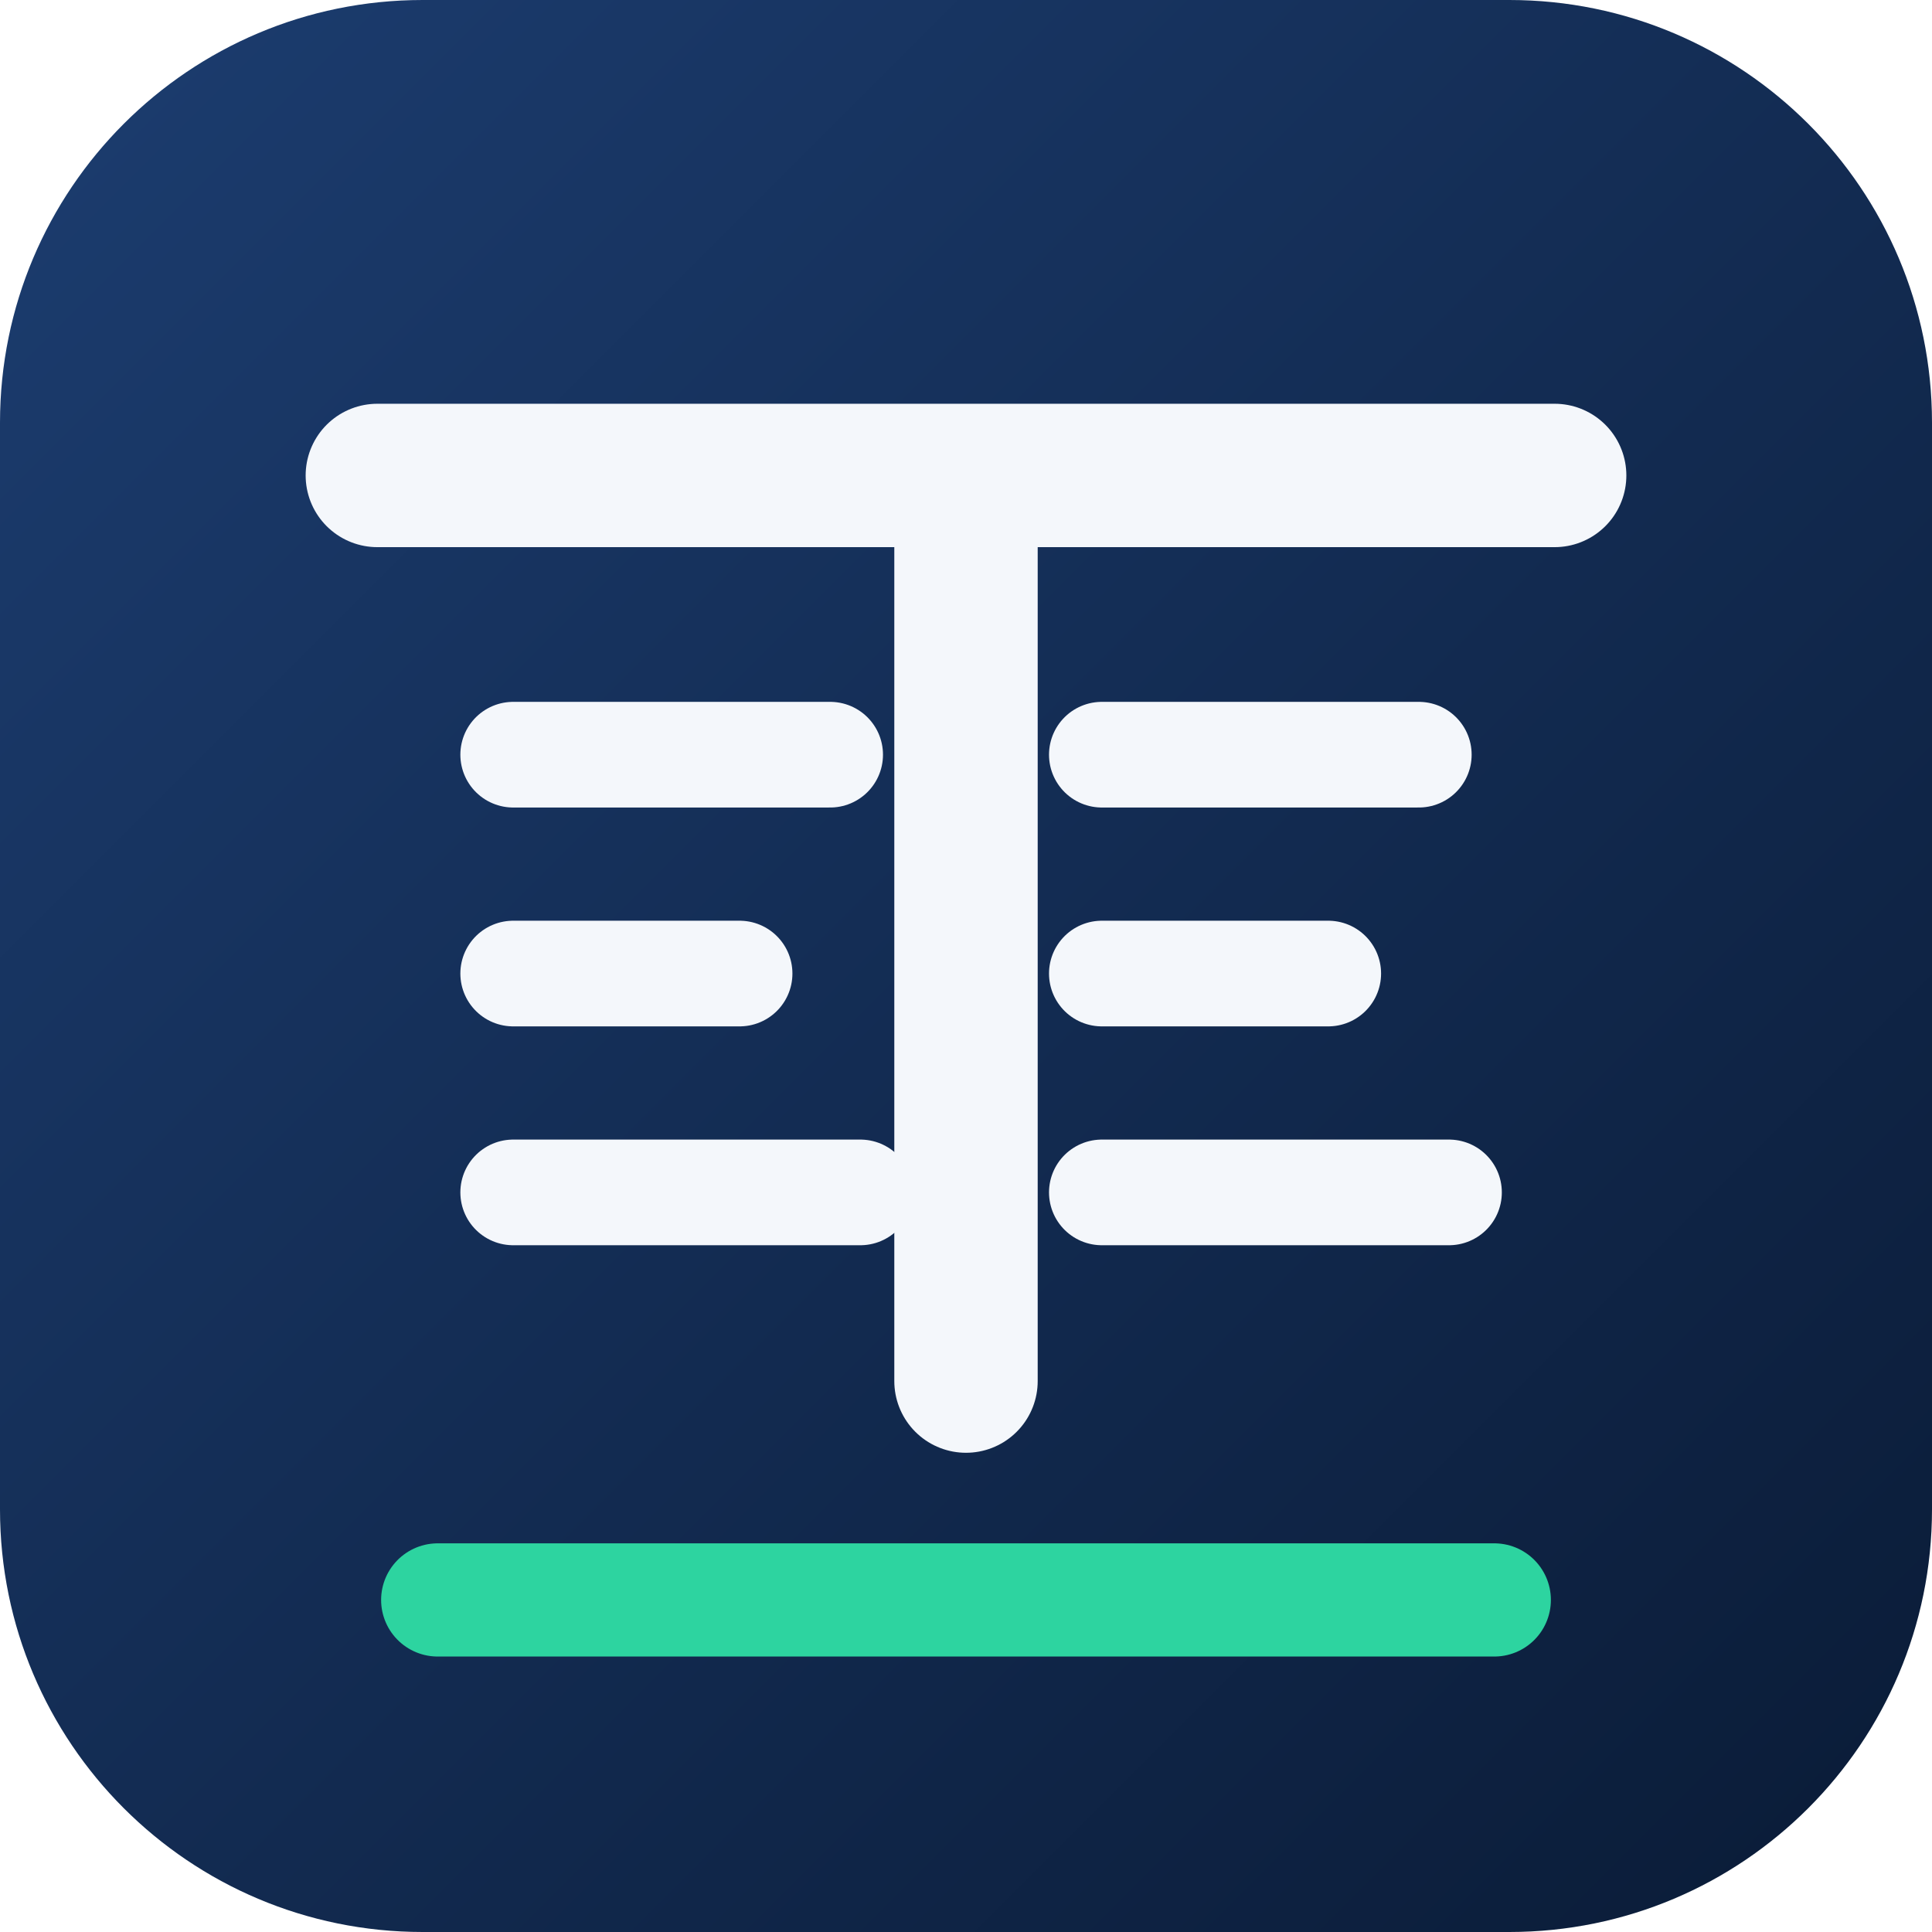
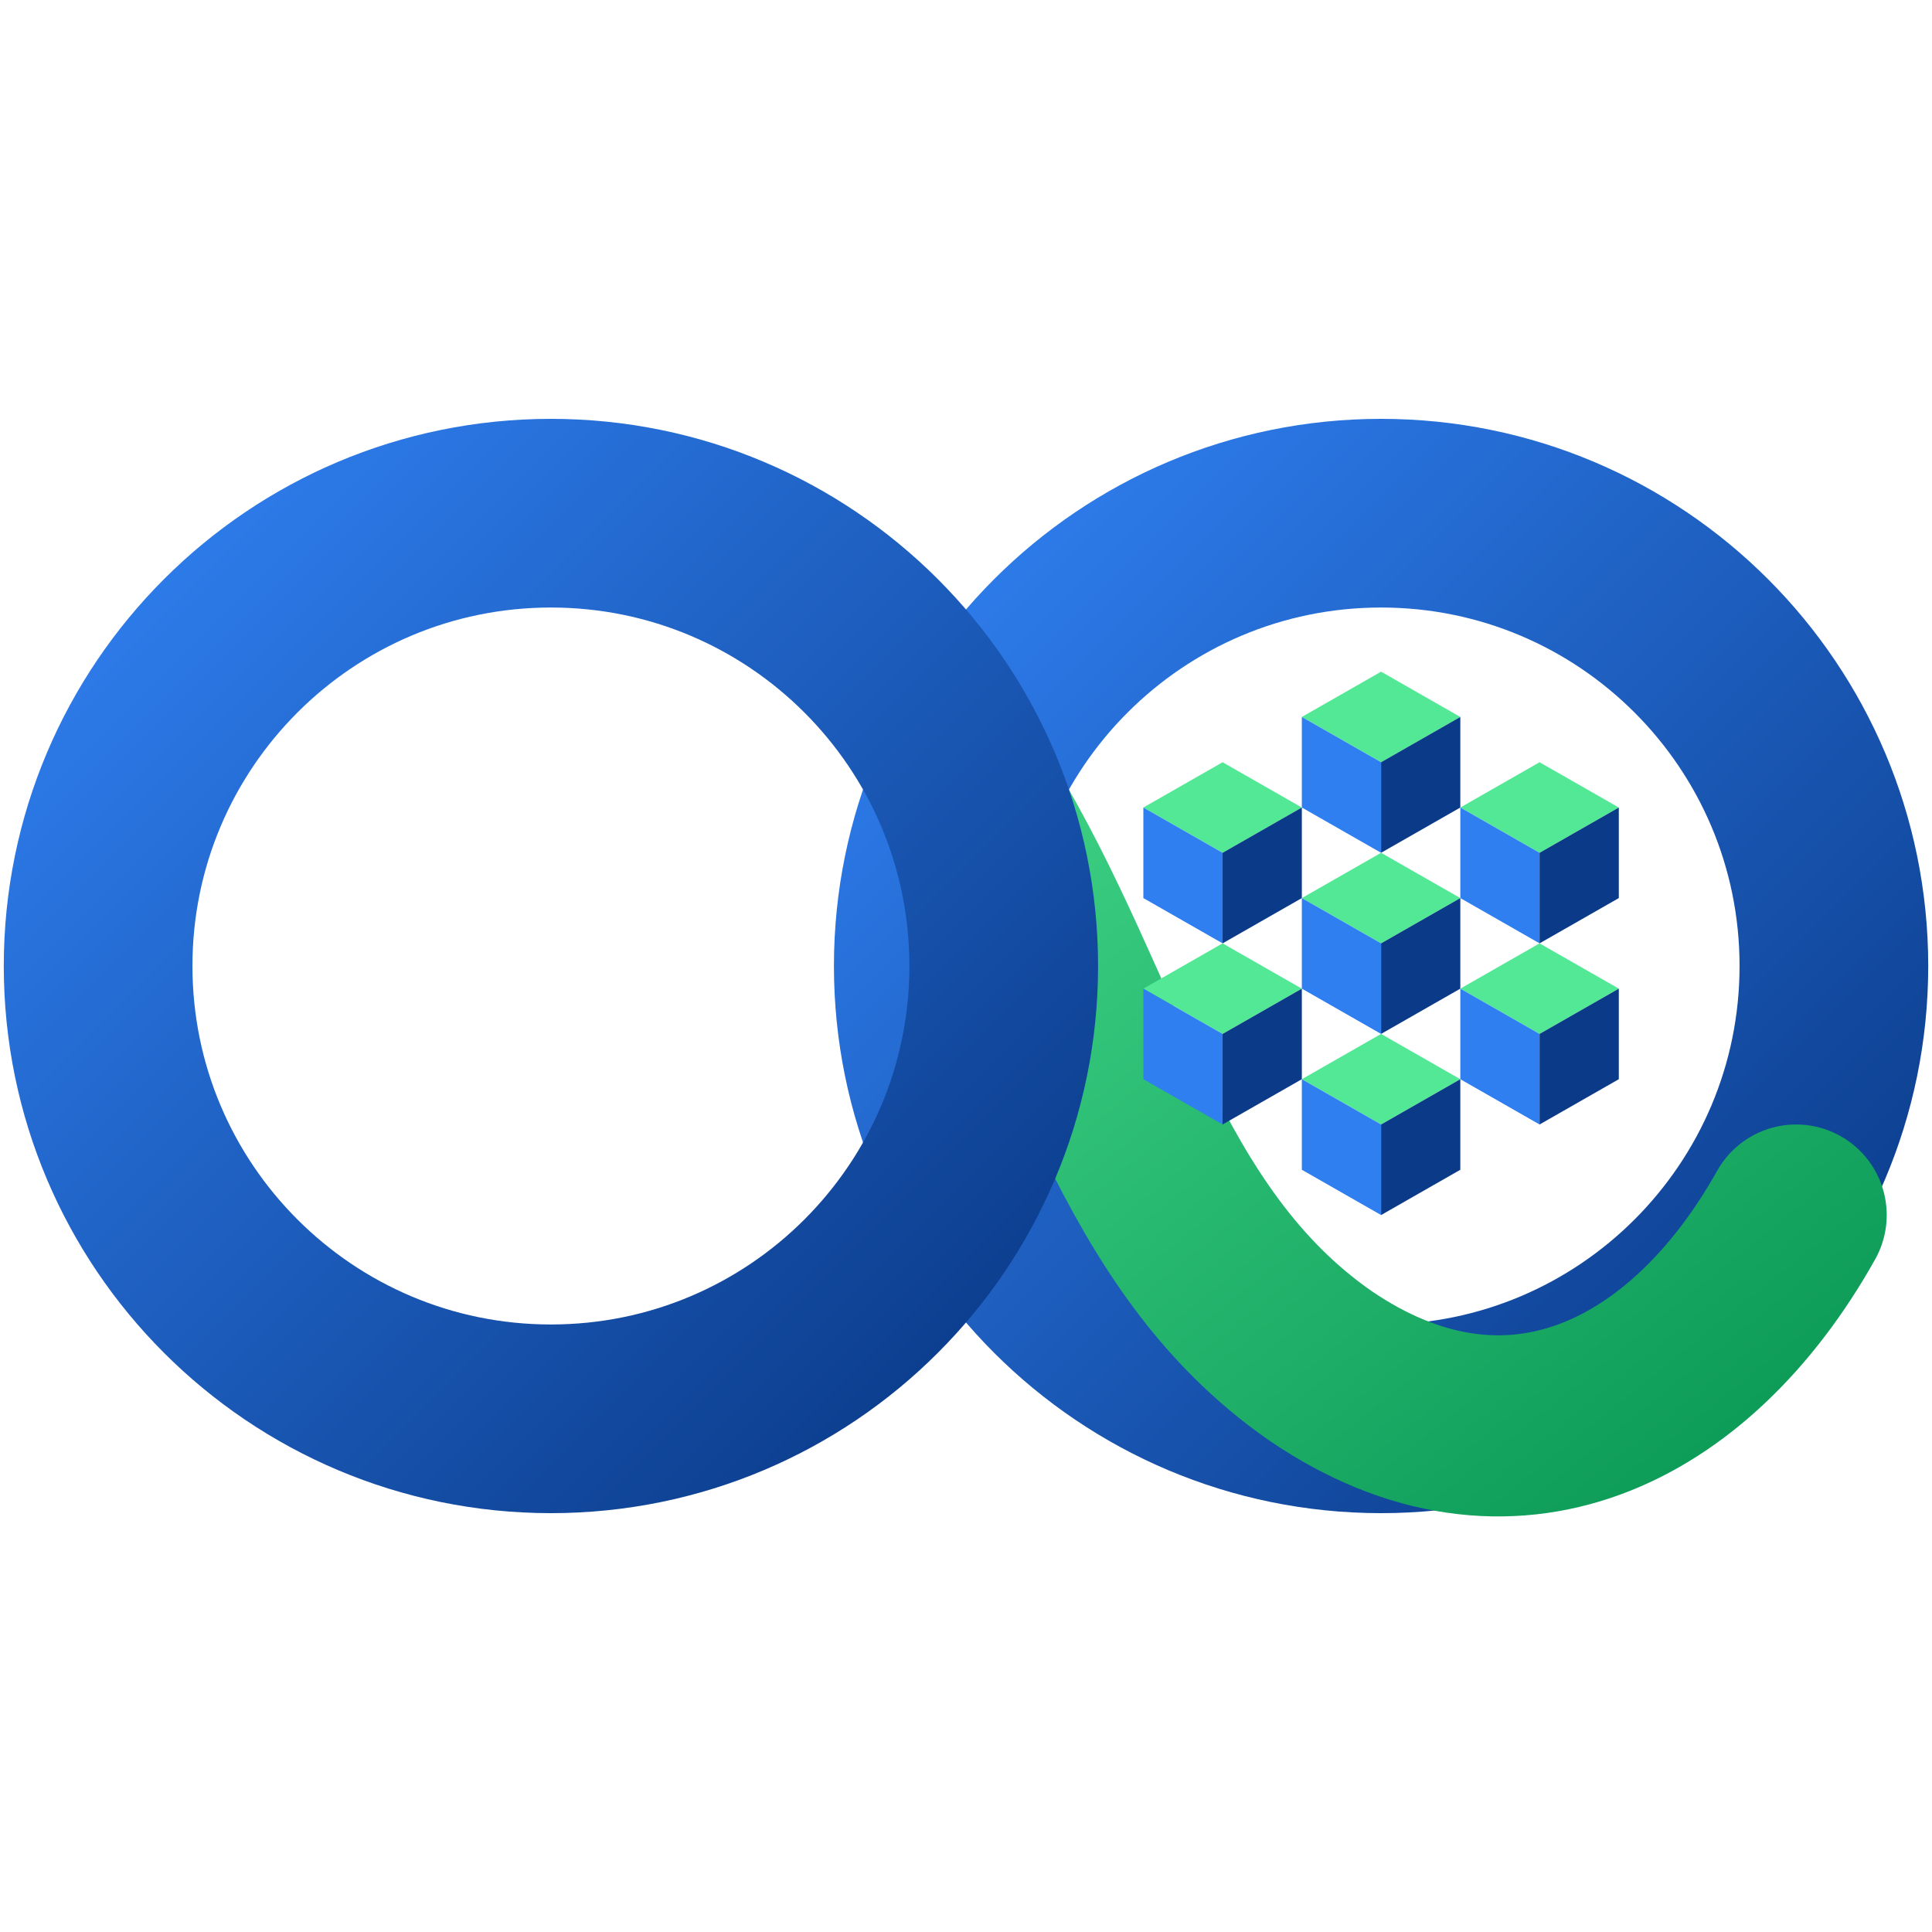
<svg xmlns="http://www.w3.org/2000/svg" viewBox="0 0 512 512" role="img" aria-labelledby="titulo descricao">
  <defs>
-     <linearGradient id="fundo" x1="0" y1="0" x2="1" y2="1">
-       <stop offset="0" stop-color="#1C3D70" />
-       <stop offset="1" stop-color="#0A1B36" />
+     <linearGradient id="azul" x1="0" y1="0" x2="1" y2="1">
+       <stop offset="0" stop-color="#2F7FF0" />
+       <stop offset="1" stop-color="#0A3A88" />
    </linearGradient>
+     <linearGradient id="verde" x1="0" y1="0" x2="1" y2="1">
+       <stop offset="0" stop-color="#52E896" />
+       <stop offset="1" stop-color="#0C9A57" />
+     </linearGradient>
+     <g id="cubo">
+       <path d="M0 -24 L21 -12 L0 0 L-21 -12 Z" fill="#52E896" />
+       <path d="M-21 -12 L0 0 L0 24 L-21 12 Z" fill="#2F7FF0" />
+       <path d="M21 -12 L0 0 L0 24 L21 12 Z" fill="#0A3A88" />
+     </g>
  </defs>
-   <rect width="512" height="512" rx="112" fill="url(#fundo)" />
-   <g fill="none" stroke="#F4F7FB" stroke-linecap="round">
-     <path d="M100 126H412M256 126V366" stroke-width="38" />
-     <path d="M136 200H220M136 258H196M136 316H228M292 200H376M292 258H352M292 316H384" stroke-width="28" />
+   <circle cx="366" cy="256" r="120" fill="none" stroke="url(#azul)" stroke-width="50" />
+   <path d="M177.1 140.1A120 120 0 0 1 258.8 215.0C291 268 301 328 350 362C400 396 448 372 476 322" fill="none" stroke="url(#verde)" stroke-width="48" stroke-linecap="round" />
+   <circle cx="146" cy="256" r="120" fill="none" stroke="url(#azul)" stroke-width="50" />
+   <g transform="translate(366 250)">
+     <use href="#cubo" x="0" y="-48" />
+     <use href="#cubo" x="-42" y="-24" />
+     <use href="#cubo" x="42" y="-24" />
+     <use href="#cubo" x="0" y="0" />
+     <use href="#cubo" x="-42" y="24" />
+     <use href="#cubo" x="42" y="24" />
+     <use href="#cubo" x="0" y="48" />
  </g>
-   <path d="M116 424H396" fill="none" stroke="#2DD4A0" stroke-linecap="round" stroke-width="30" />
</svg>
